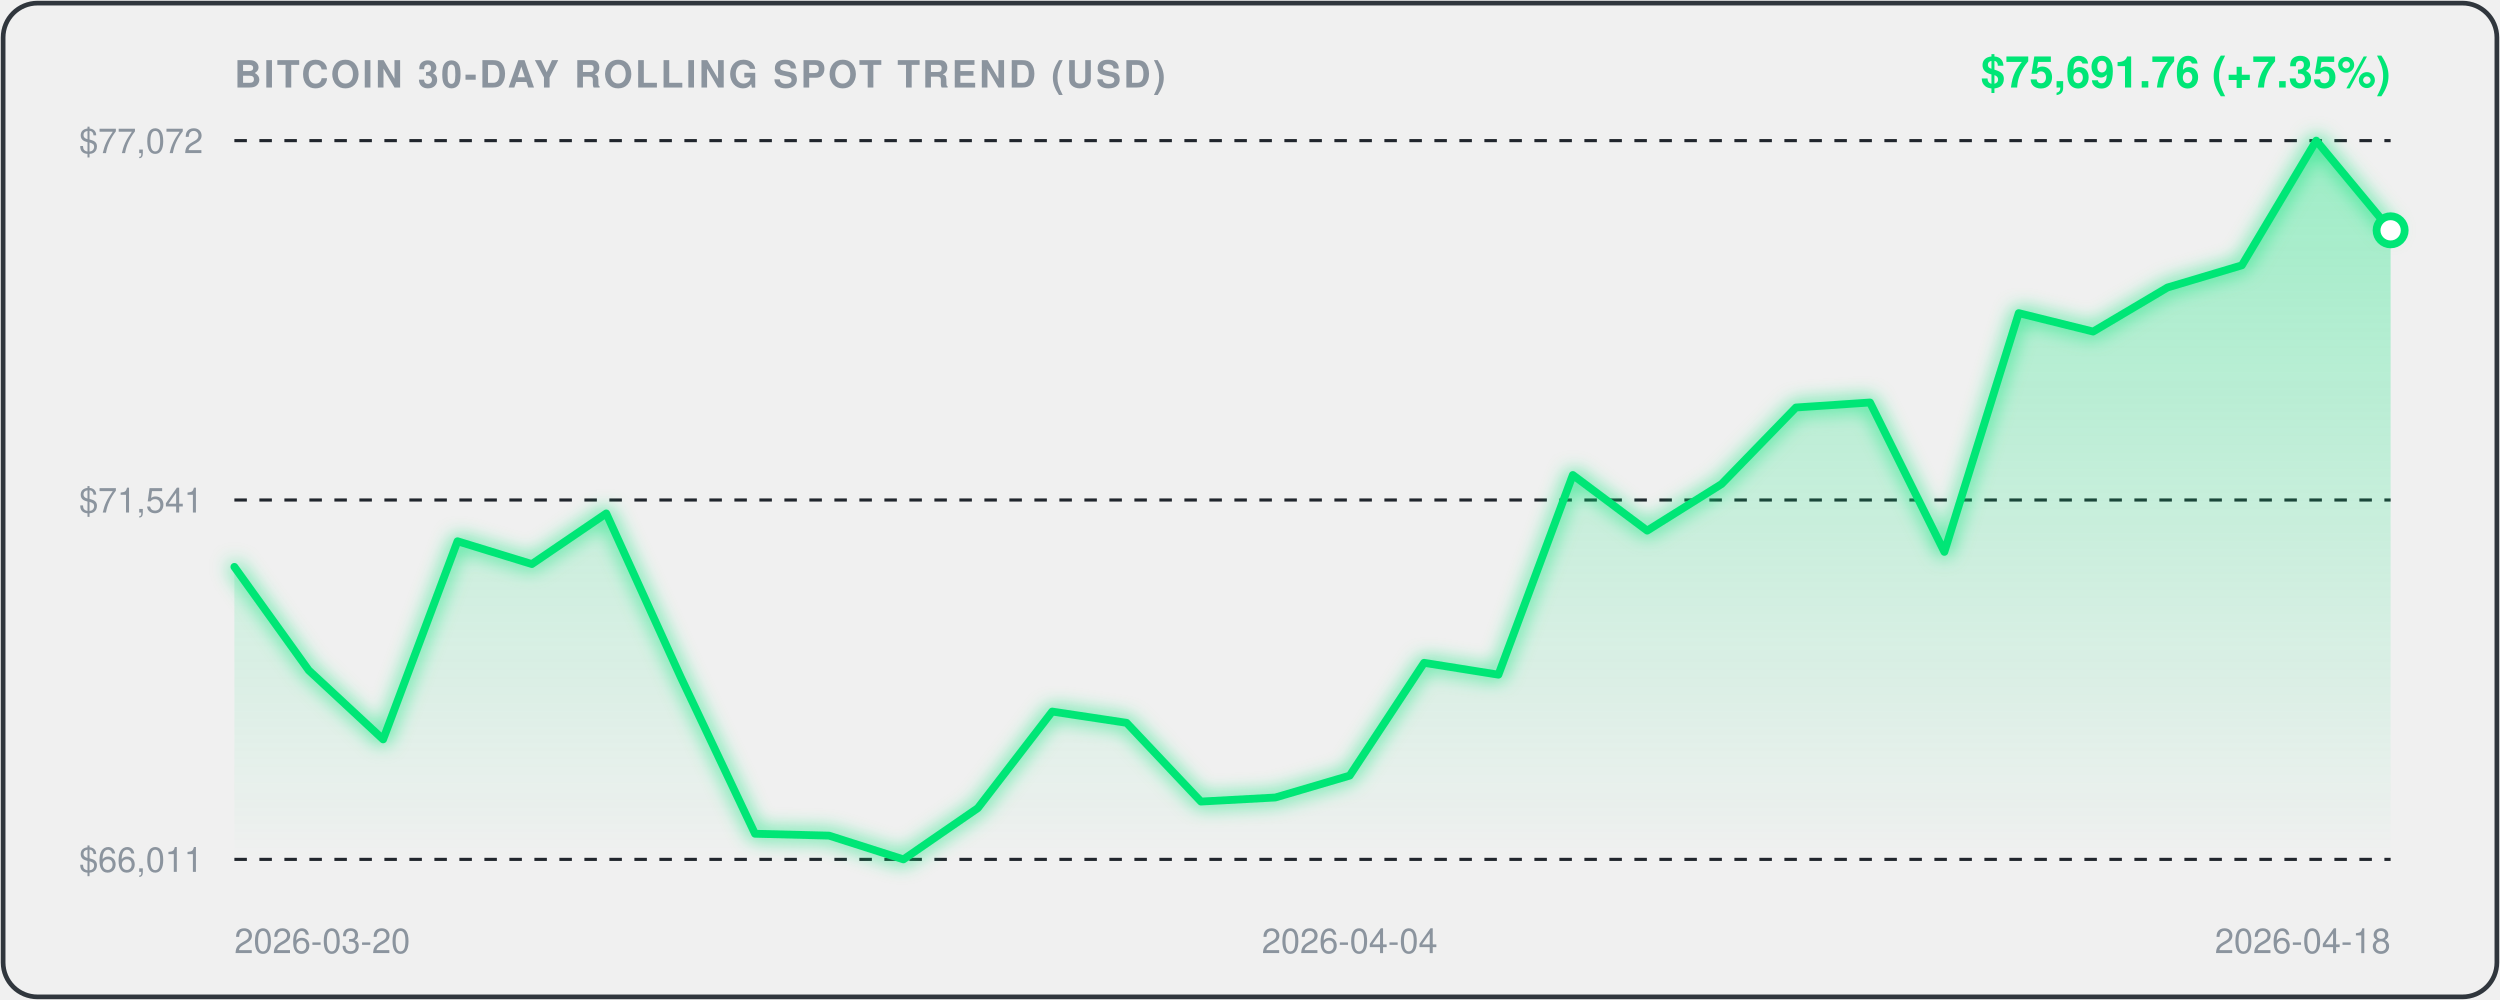
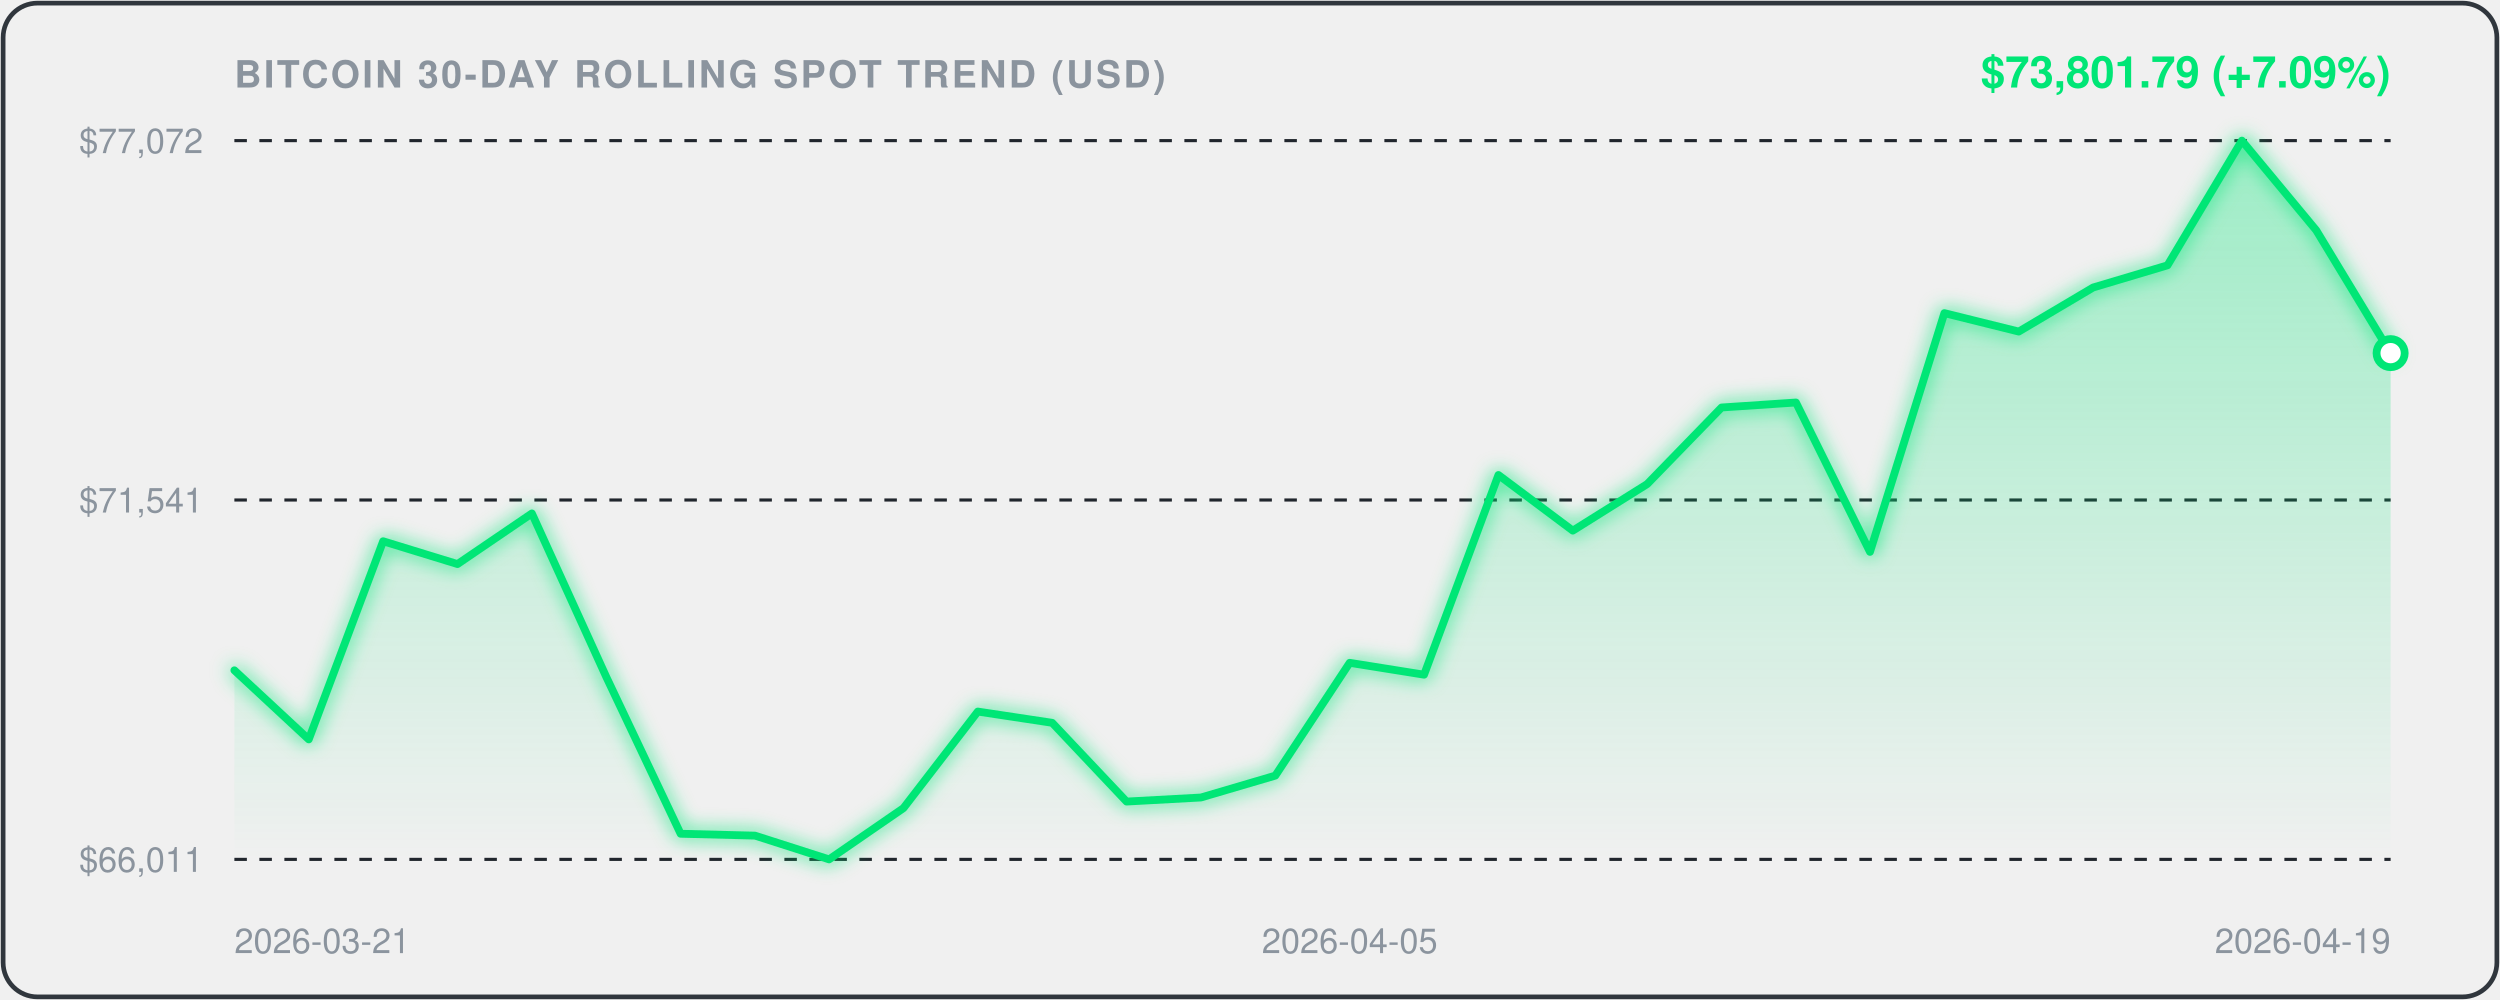
<svg xmlns="http://www.w3.org/2000/svg" viewBox="0 0 800 320" width="100%" height="100%" style="background:#0d1117;border-radius:12px;font-family:-apple-system,BlinkMacSystemFont,'Segoe UI',Helvetica,Arial,sans-serif;">
  <defs>
    <linearGradient id="areaGrad" x1="0" y1="0" x2="0" y2="1">
      <stop offset="0%" stop-color="rgba(0, 230, 118, 0.35)" />
      <stop offset="100%" stop-color="rgba(0, 230, 118, 0.0)" />
    </linearGradient>
    <filter id="glow" x="-20%" y="-20%" width="140%" height="140%">
      <feGaussianBlur stdDeviation="3" result="blur" />
      <feComposite in="SourceGraphic" in2="blur" operator="over" />
    </filter>
  </defs>
  <rect x="1" y="1" width="798" height="318" rx="11" fill="none" stroke="#30363d" stroke-width="1.5" />
  <text x="75" y="28" fill="#8b949e" font-size="12" font-weight="600" letter-spacing="0.8">BITCOIN 30-DAY ROLLING SPOT TREND (USD)</text>
-   <text x="765" y="28" text-anchor="end" fill="#00E676" font-size="14" font-weight="700">$75,691.76 (+7.35%)</text>
+   <text x="765" y="28" text-anchor="end" fill="#00E676" font-size="14" font-weight="700">$73,801.79 (+7.09%)</text>
  <line x1="75" y1="45" x2="765" y2="45" stroke="#21262d" stroke-width="1" stroke-dasharray="4,4" />
  <text x="65" y="49" text-anchor="end" fill="#8b949e" font-size="11">$77,072</text>
  <line x1="75" y1="160.0" x2="765" y2="160.0" stroke="#21262d" stroke-width="1" stroke-dasharray="4,4" />
  <text x="65" y="164.0" text-anchor="end" fill="#8b949e" font-size="11">$71,541</text>
  <line x1="75" y1="275" x2="765" y2="275" stroke="#21262d" stroke-width="1" stroke-dasharray="4,4" />
  <text x="65" y="279" text-anchor="end" fill="#8b949e" font-size="11">$66,011</text>
-   <path d="M 75.0,181.4 L 98.8,214.5 L 122.6,236.6 L 146.4,173.2 L 170.2,180.5 L 194.0,164.3 L 217.8,216.6 L 241.6,266.8 L 265.3,267.4 L 289.1,275.0 L 312.9,258.6 L 336.7,227.7 L 360.5,231.3 L 384.3,256.5 L 408.1,255.2 L 431.9,248.2 L 455.7,212.1 L 479.5,215.9 L 503.3,152.0 L 527.1,169.8 L 550.9,154.9 L 574.7,130.4 L 598.4,128.8 L 622.2,176.6 L 646.0,100.2 L 669.8,106.1 L 693.6,92.0 L 717.4,84.9 L 741.2,45.0 L 765.0,73.7 L 765.0,275.0 L 75.0,275.0 Z" fill="url(#areaGrad)" />
-   <path d="M 75.0,181.4 L 98.8,214.5 L 122.6,236.6 L 146.4,173.2 L 170.2,180.5 L 194.0,164.3 L 217.8,216.6 L 241.6,266.8 L 265.3,267.4 L 289.1,275.0 L 312.9,258.6 L 336.7,227.7 L 360.5,231.3 L 384.3,256.5 L 408.1,255.2 L 431.9,248.2 L 455.7,212.1 L 479.5,215.9 L 503.3,152.0 L 527.1,169.8 L 550.9,154.9 L 574.7,130.4 L 598.4,128.8 L 622.2,176.6 L 646.0,100.2 L 669.8,106.1 L 693.6,92.0 L 717.4,84.9 L 741.2,45.0 L 765.0,73.7" fill="none" stroke="#00E676" stroke-width="2.5" stroke-linecap="round" stroke-linejoin="round" filter="url(#glow)" />
-   <circle cx="765.0" cy="73.7" r="4.5" fill="#ffffff" stroke="#00E676" stroke-width="2.5" />
-   <text x="75.0" y="305" fill="#8b949e" font-size="11" text-anchor="start">2026-03-20</text>
-   <text x="431.9" y="305" fill="#8b949e" font-size="11" text-anchor="middle">2026-04-04</text>
-   <text x="765.0" y="305" fill="#8b949e" font-size="11" text-anchor="end">2026-04-18</text>
+   <path d="M 75.0,214.5 L 98.8,236.6 L 122.6,173.2 L 146.4,180.5 L 170.2,164.3 L 194.0,216.6 L 217.8,266.8 L 241.6,267.4 L 265.3,275.0 L 289.1,258.6 L 312.9,227.7 L 336.7,231.3 L 360.5,256.5 L 384.3,255.2 L 408.1,248.2 L 431.9,212.1 L 455.7,215.9 L 479.5,152.0 L 503.3,169.8 L 527.1,154.9 L 550.9,130.4 L 574.7,128.8 L 598.4,176.6 L 622.2,100.2 L 646.0,106.1 L 669.8,92.0 L 693.6,84.9 L 717.4,45.0 L 741.2,73.7 L 765.0,113.0 L 765.0,275.0 L 75.0,275.0 Z" fill="url(#areaGrad)" />
+   <path d="M 75.0,214.5 L 98.8,236.6 L 122.6,173.2 L 146.4,180.5 L 170.2,164.3 L 194.0,216.6 L 217.8,266.8 L 241.6,267.4 L 265.3,275.0 L 289.1,258.6 L 312.9,227.7 L 336.7,231.3 L 360.5,256.5 L 384.3,255.2 L 408.1,248.2 L 431.9,212.1 L 455.7,215.9 L 479.5,152.0 L 503.3,169.8 L 527.1,154.9 L 550.9,130.4 L 574.7,128.8 L 598.4,176.6 L 622.2,100.2 L 646.0,106.1 L 669.8,92.0 L 693.6,84.9 L 717.4,45.0 L 741.2,73.7 L 765.0,113.0" fill="none" stroke="#00E676" stroke-width="2.5" stroke-linecap="round" stroke-linejoin="round" filter="url(#glow)" />
+   <circle cx="765.0" cy="113.0" r="4.5" fill="#ffffff" stroke="#00E676" stroke-width="2.5" />
+   <text x="75.0" y="305" fill="#8b949e" font-size="11" text-anchor="start">2026-03-21</text>
+   <text x="431.9" y="305" fill="#8b949e" font-size="11" text-anchor="middle">2026-04-05</text>
+   <text x="765.0" y="305" fill="#8b949e" font-size="11" text-anchor="end">2026-04-19</text>
</svg>
